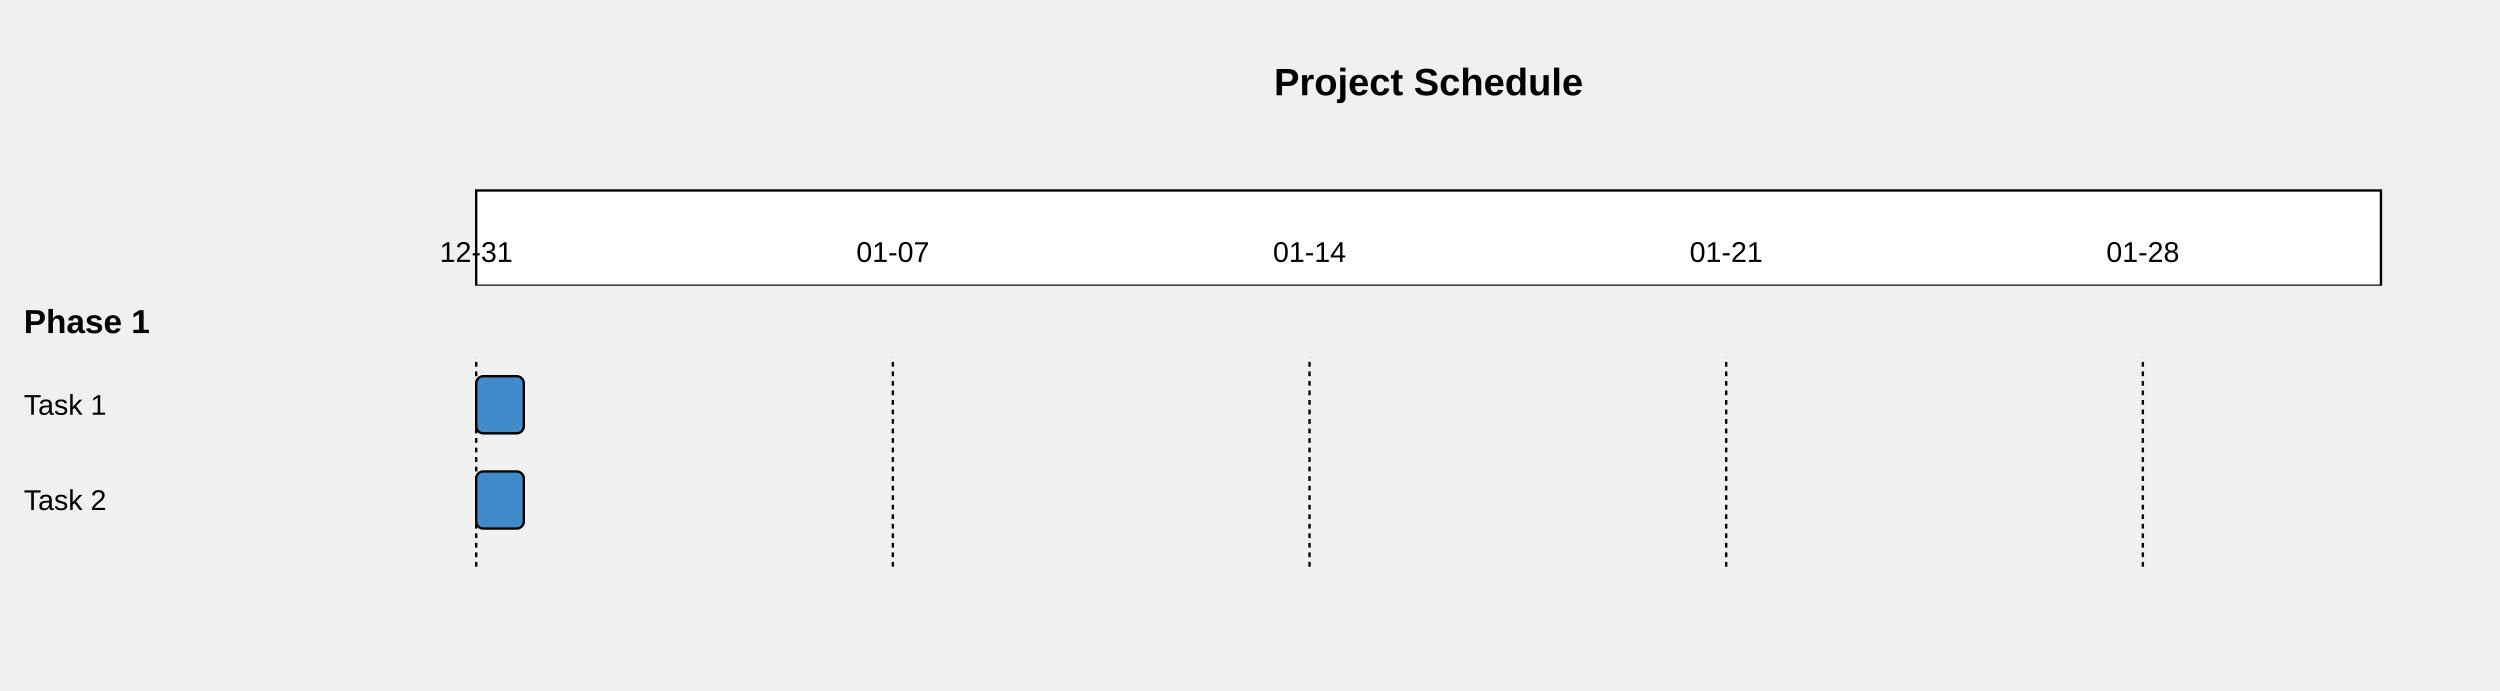
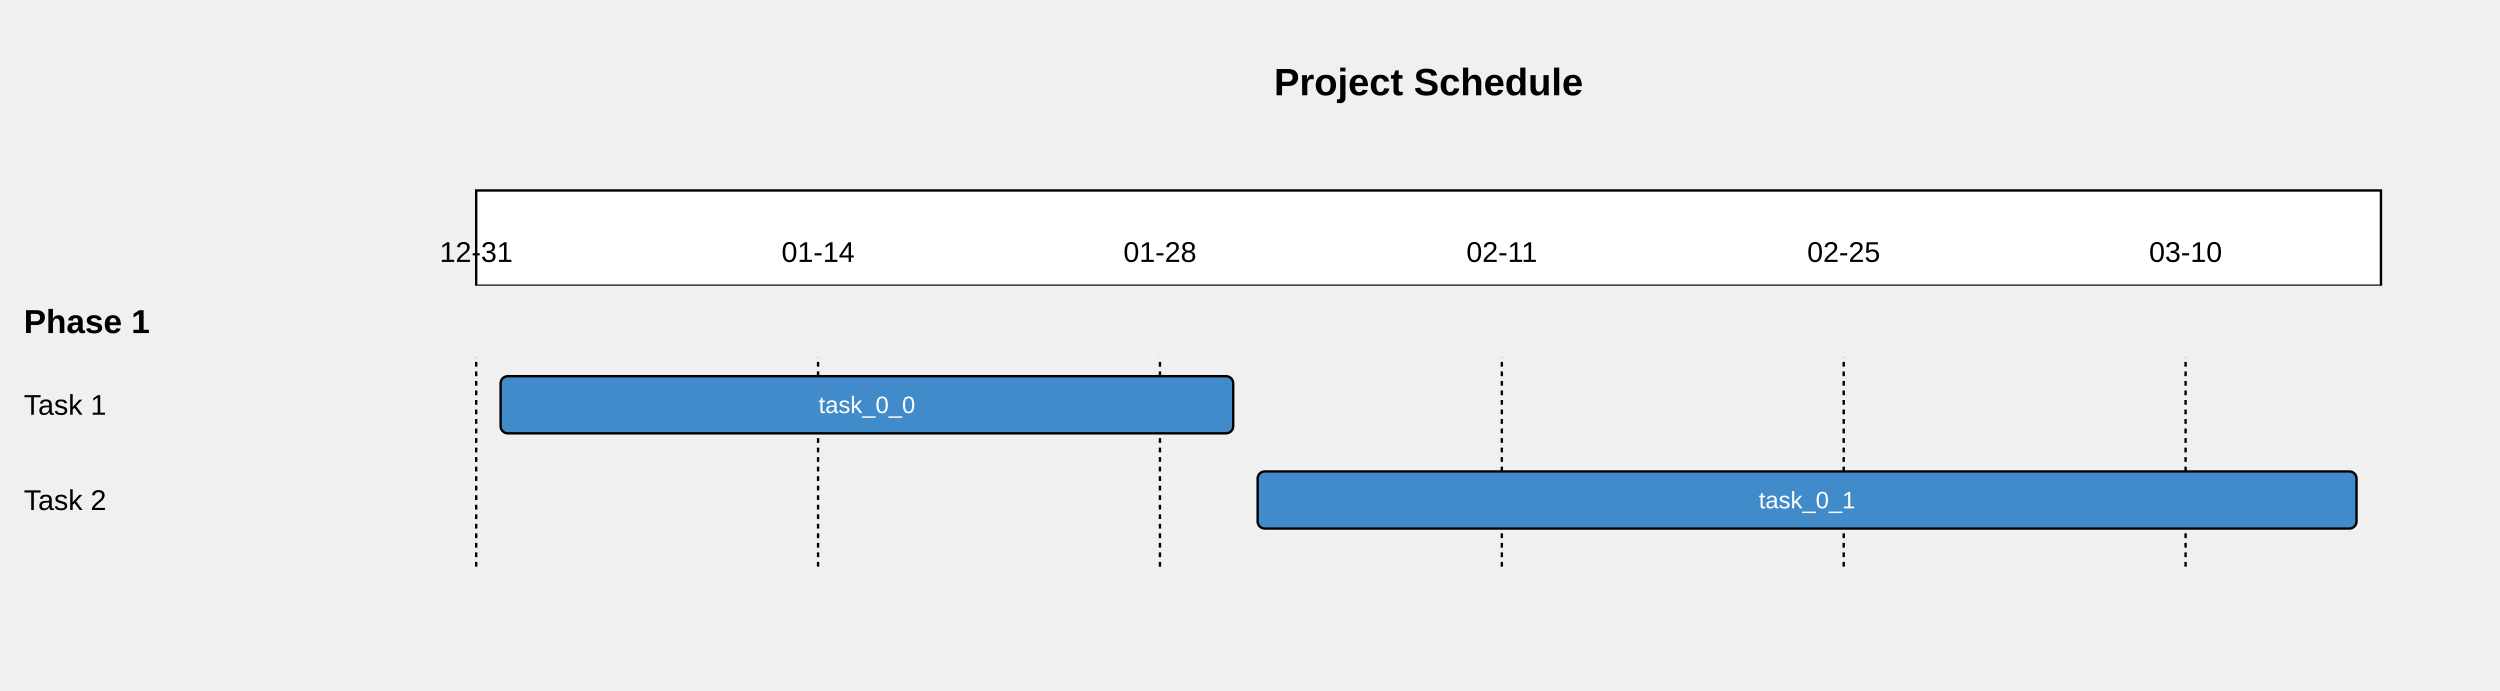
<svg xmlns="http://www.w3.org/2000/svg" width="1050.0" height="290.0" viewBox="0 0 1050 290" version="1.2" baseProfile="tiny">
  <text fill="#000000" x="600.0" y="40.0" text-anchor="middle" font-family="Arial, Helvetica, sans-serif" font-size="16.0" font-weight="bold">Project Schedule</text>
  <rect fill="#ffffff" stroke="#000000" stroke-width="1" x="200.0" y="80.0" width="800.0" height="40.0" />
  <text fill="#000000" x="200.0" y="110.0" text-anchor="middle" font-family="Arial, Helvetica, sans-serif" font-size="12.0">12-31</text>
-   <text fill="#000000" x="375.0" y="110.0" text-anchor="middle" font-family="Arial, Helvetica, sans-serif" font-size="12.0">01-07</text>
-   <text fill="#000000" x="550.0" y="110.0" text-anchor="middle" font-family="Arial, Helvetica, sans-serif" font-size="12.0">01-14</text>
-   <text fill="#000000" x="725.0" y="110.0" text-anchor="middle" font-family="Arial, Helvetica, sans-serif" font-size="12.0">01-21</text>
-   <text fill="#000000" x="900.0" y="110.0" text-anchor="middle" font-family="Arial, Helvetica, sans-serif" font-size="12.0">01-28</text>
+   <text fill="#000000" x="343.59" y="110.0" text-anchor="middle" font-family="Arial, Helvetica, sans-serif" font-size="12.0">01-14</text>
+   <text fill="#000000" x="487.179" y="110.0" text-anchor="middle" font-family="Arial, Helvetica, sans-serif" font-size="12.0">01-28</text>
+   <text fill="#000000" x="630.769" y="110.0" text-anchor="middle" font-family="Arial, Helvetica, sans-serif" font-size="12.0">02-11</text>
+   <text fill="#000000" x="774.359" y="110.0" text-anchor="middle" font-family="Arial, Helvetica, sans-serif" font-size="12.0">02-25</text>
+   <text fill="#000000" x="917.949" y="110.0" text-anchor="middle" font-family="Arial, Helvetica, sans-serif" font-size="12.0">03-10</text>
  <line stroke="#000000" stroke-width="1" x1="200.0" y1="120.0" x2="200.0" y2="240.0" stroke-dasharray="2,2" />
-   <line stroke="#000000" stroke-width="1" x1="375.0" y1="120.0" x2="375.0" y2="240.0" stroke-dasharray="2,2" />
-   <line stroke="#000000" stroke-width="1" x1="550.0" y1="120.0" x2="550.0" y2="240.0" stroke-dasharray="2,2" />
-   <line stroke="#000000" stroke-width="1" x1="725.0" y1="120.0" x2="725.0" y2="240.0" stroke-dasharray="2,2" />
-   <line stroke="#000000" stroke-width="1" x1="900.0" y1="120.0" x2="900.0" y2="240.0" stroke-dasharray="2,2" />
+   <line stroke="#000000" stroke-width="1" x1="343.59" y1="120.0" x2="343.59" y2="240.0" stroke-dasharray="2,2" />
+   <line stroke="#000000" stroke-width="1" x1="487.179" y1="120.0" x2="487.179" y2="240.0" stroke-dasharray="2,2" />
+   <line stroke="#000000" stroke-width="1" x1="630.769" y1="120.0" x2="630.769" y2="240.0" stroke-dasharray="2,2" />
+   <line stroke="#000000" stroke-width="1" x1="774.359" y1="120.0" x2="774.359" y2="240.0" stroke-dasharray="2,2" />
+   <line stroke="#000000" stroke-width="1" x1="917.949" y1="120.0" x2="917.949" y2="240.0" stroke-dasharray="2,2" />
  <rect fill="#f0f0f0" stroke="none" x="0.0" y="120.0" width="1050.0" height="30.0" />
  <text fill="#000000" x="10.0" y="139.9" font-family="Arial, Helvetica, sans-serif" font-size="14" font-weight="bold">Phase 1</text>
  <text fill="#000000" x="10.0" y="174.2" font-family="Arial, Helvetica, sans-serif" font-size="12.0">Task 1</text>
-   <rect fill="#428BCA" stroke="#000000" stroke-width="1" x="200.0" y="158.0" width="20.0" height="24.0" rx="3.0" ry="3.0" />
+   <rect fill="#428BCA" stroke="#000000" stroke-width="1" x="210.256" y="158.0" width="307.692" height="24.0" rx="3.0" ry="3.0" />
+   <text fill="#ffffff" x="364.103" y="173.5" text-anchor="middle" font-family="Arial, Helvetica, sans-serif" font-size="10">task_0_0</text>
  <text fill="#000000" x="10.0" y="214.2" font-family="Arial, Helvetica, sans-serif" font-size="12.0">Task 2</text>
-   <rect fill="#428BCA" stroke="#000000" stroke-width="1" x="200.0" y="198.0" width="20.0" height="24.0" rx="3.0" ry="3.0" />
+   <rect fill="#428BCA" stroke="#000000" stroke-width="1" x="528.205" y="198.0" width="461.538" height="24.0" rx="3.0" ry="3.0" />
+   <text fill="#ffffff" x="758.974" y="213.5" text-anchor="middle" font-family="Arial, Helvetica, sans-serif" font-size="10">task_0_1</text>
</svg>
